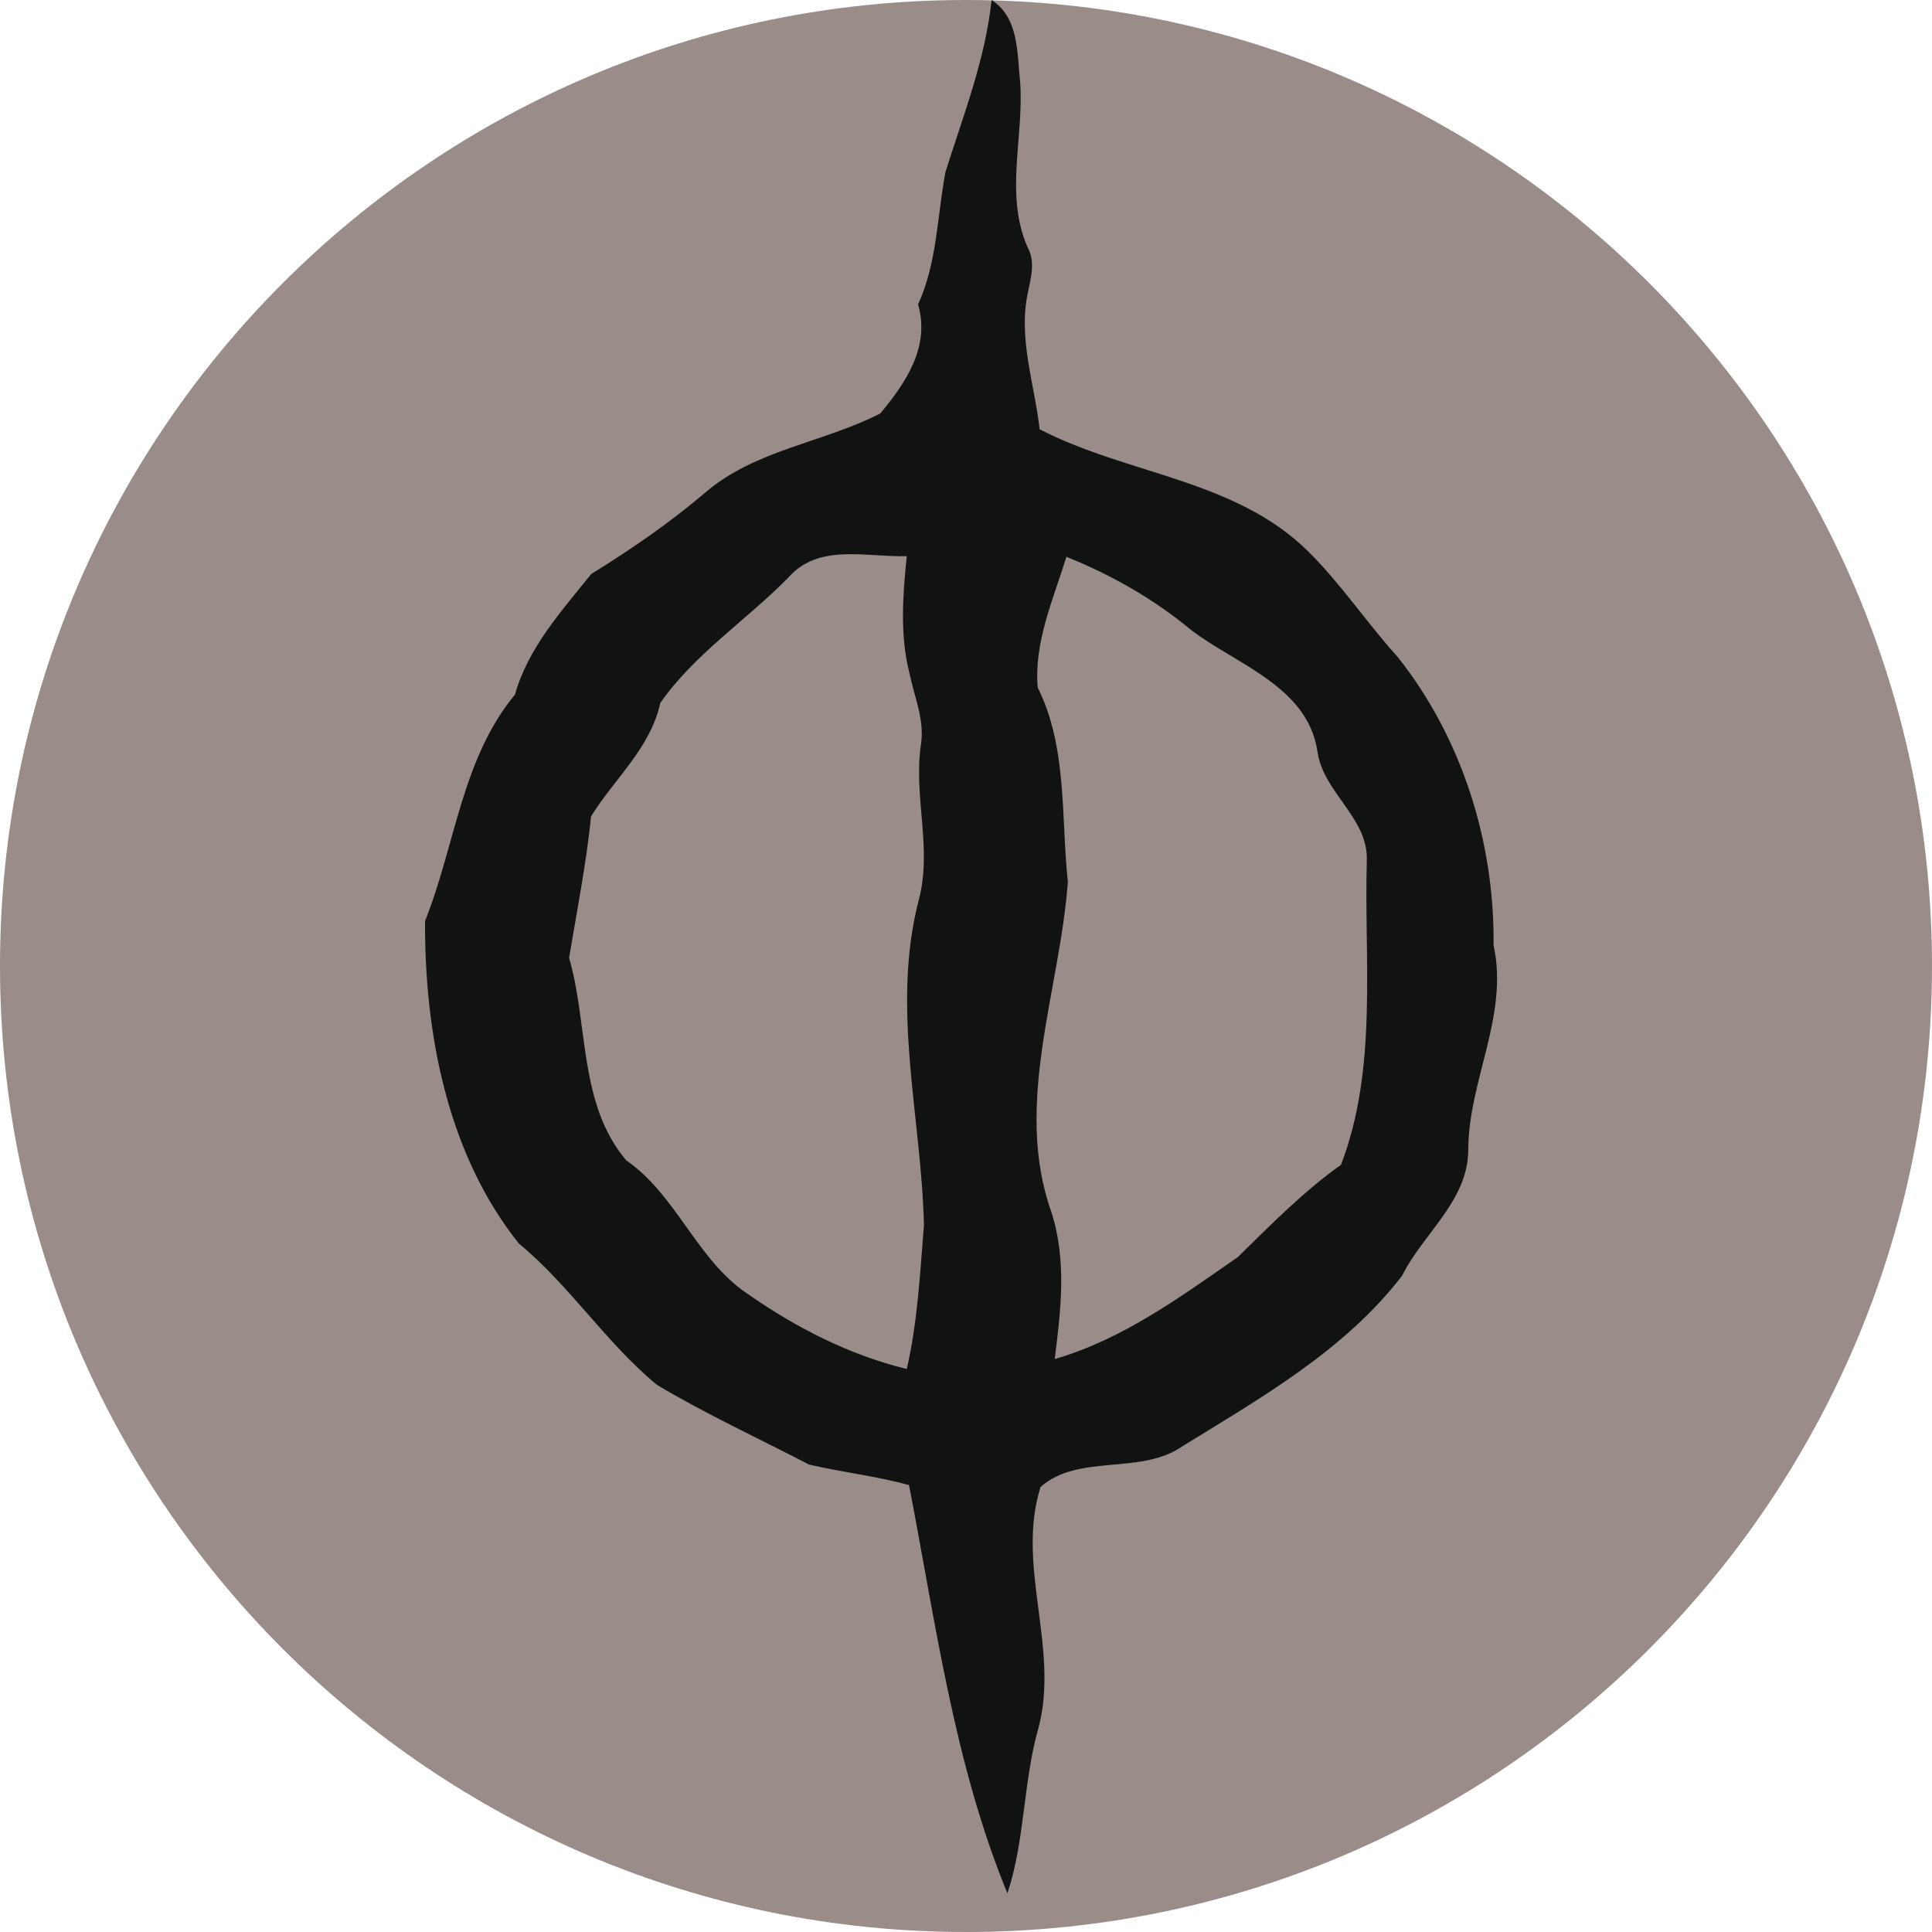
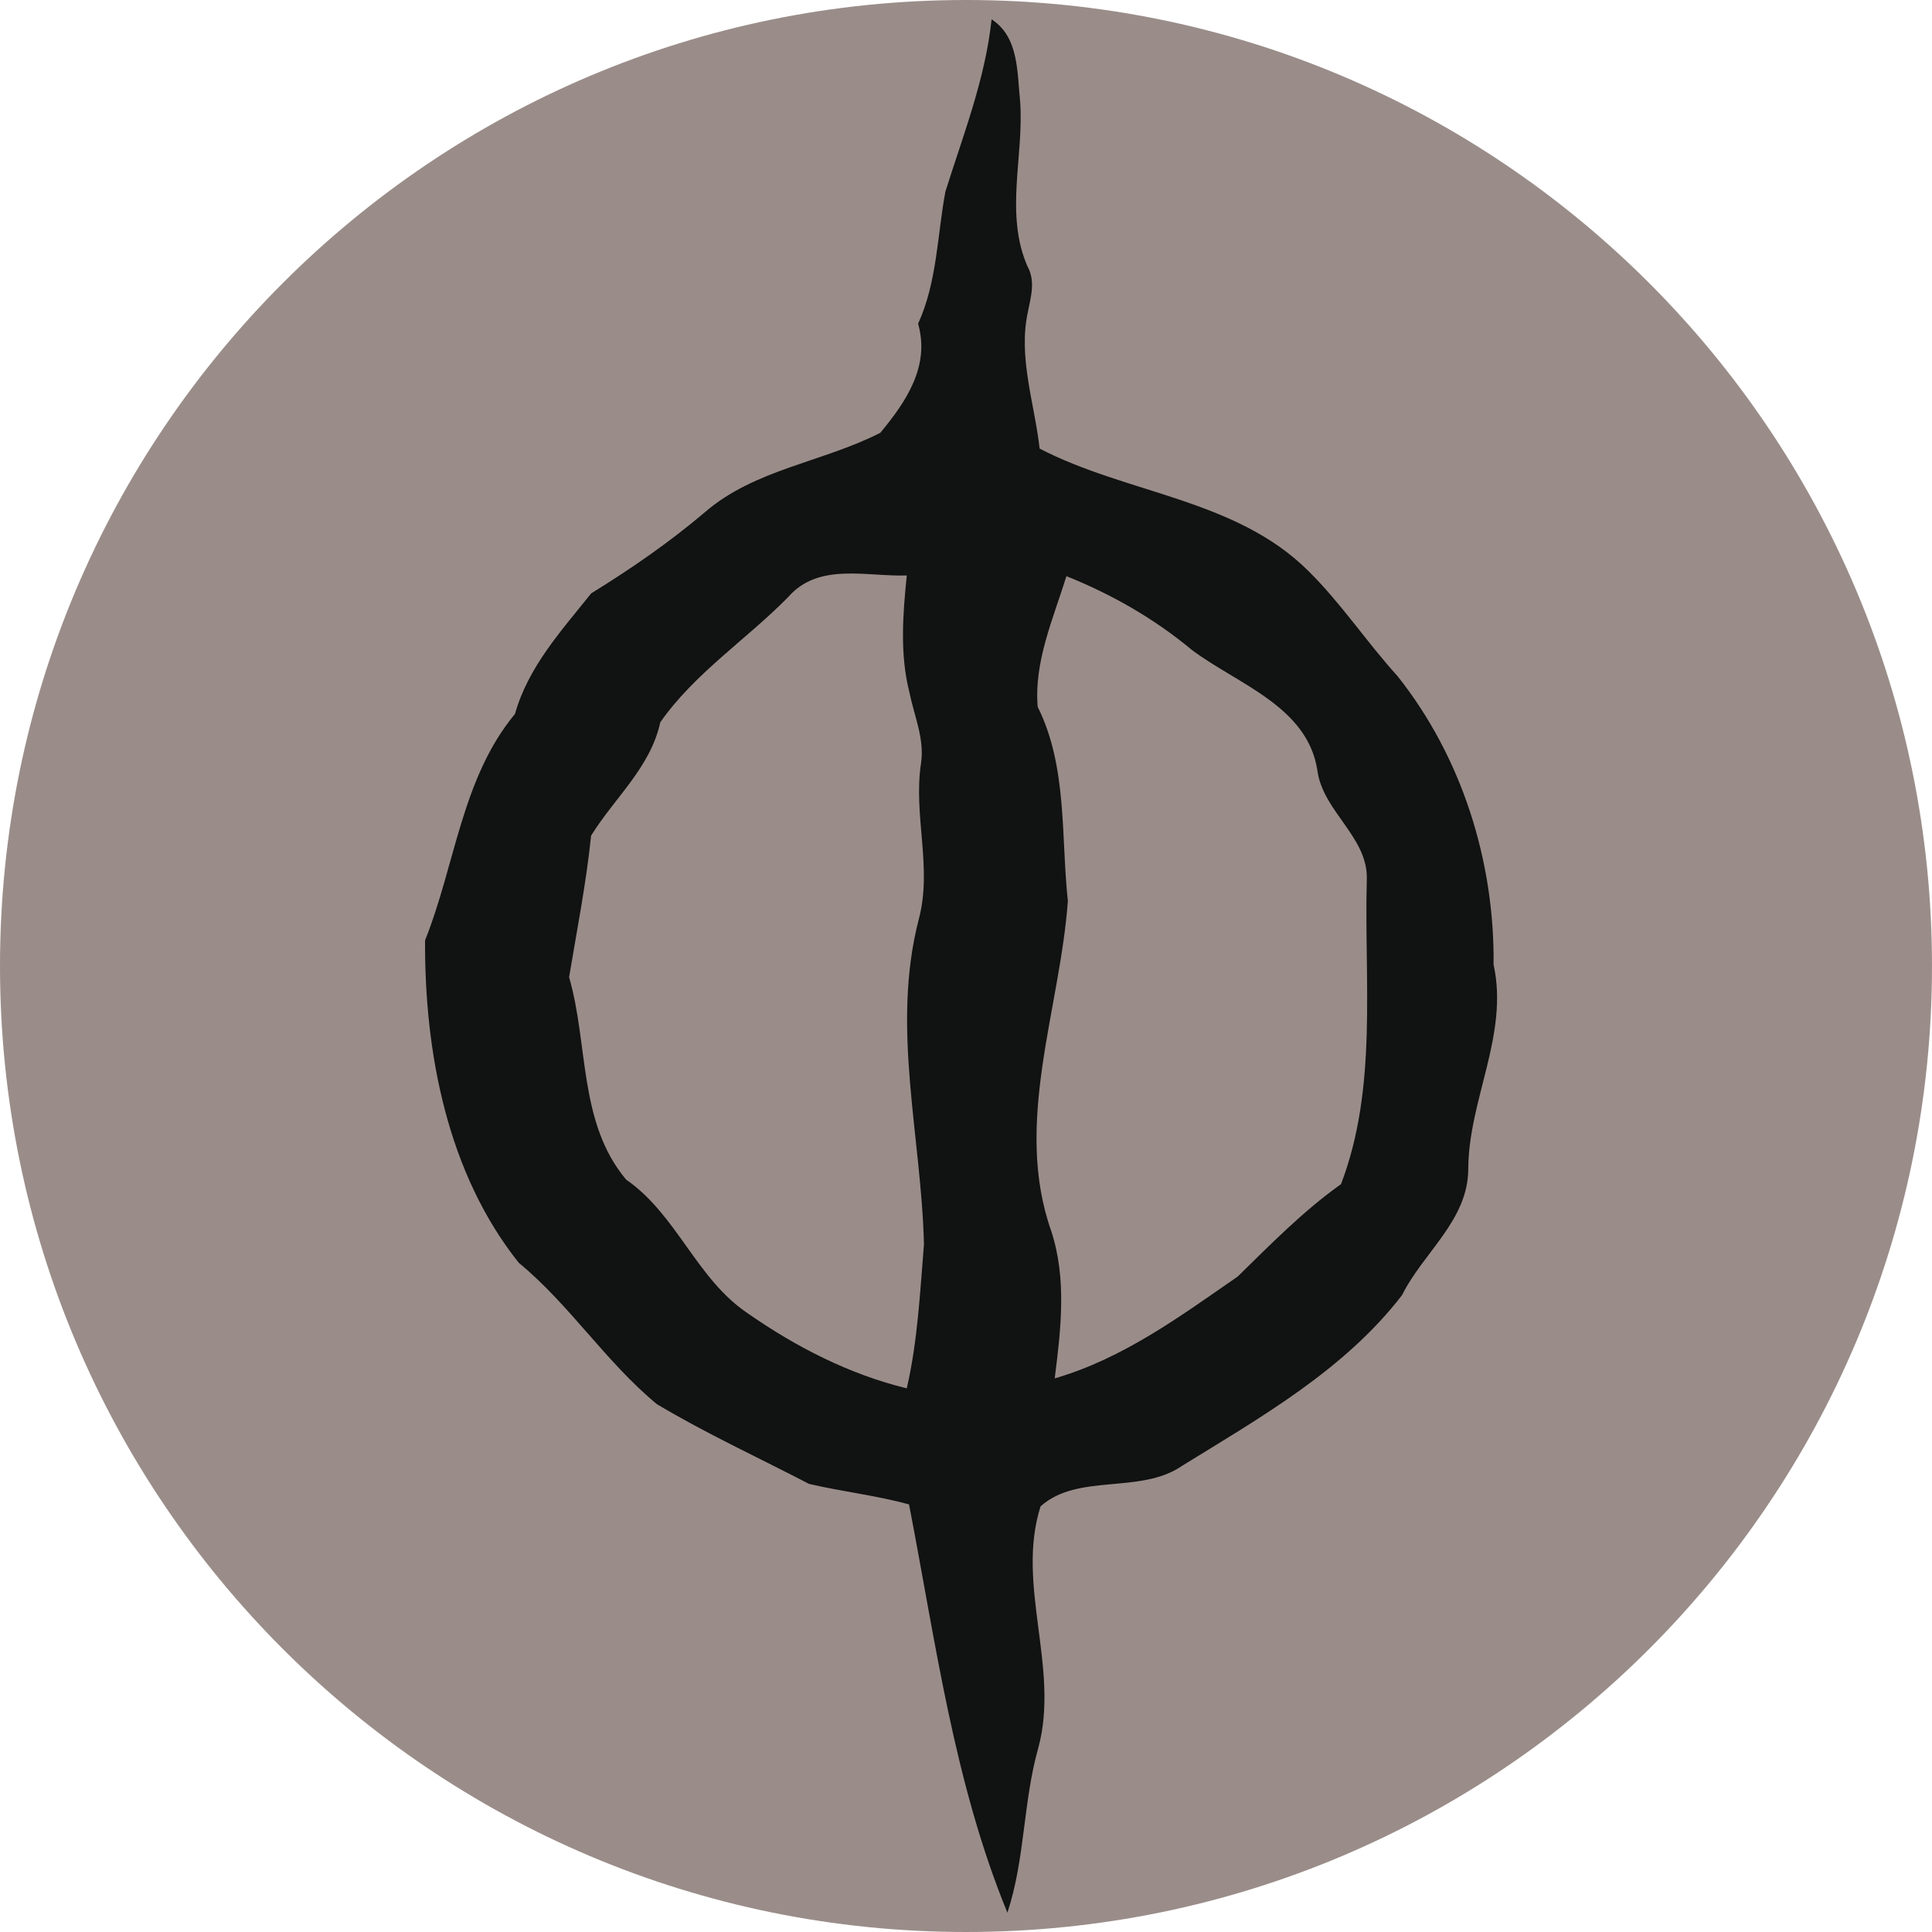
<svg xmlns="http://www.w3.org/2000/svg" viewBox="0 0 100 100">
  <g fill="none">
    <circle fill="#9A8D89" cx="50" cy="50" r="50" />
-     <path d="M77.307 48.927c.059-5.344-1.639-10.738-4.967-14.928-1.607-1.77-2.931-3.787-4.633-5.461-3.755-3.725-9.375-3.973-13.896-6.32-.264-2.357-1.125-4.715-.604-7.094.159-.791.393-1.592-.029-2.348-1.187-2.732-.166-5.699-.377-8.547-.158-1.488-.058-3.309-1.476-4.229-.33 3.098-1.469 5.98-2.392 8.918-.426 2.291-.426 4.676-1.413 6.836.627 2.189-.613 4.031-1.955 5.646-2.968 1.52-6.496 1.881-9.078 4.109-1.84 1.563-3.828 2.932-5.887 4.203-1.545 1.934-3.256 3.797-3.945 6.24-2.762 3.334-3.088 7.811-4.654 11.717-.029 5.799 1.146 12.043 4.85 16.691 2.65 2.188 4.502 5.131 7.149 7.318 2.541 1.518 5.252 2.764 7.875 4.127 1.709.4 3.475.596 5.176 1.061 1.379 7.109 2.322 14.389 5.092 21.133.918-2.768.807-5.736 1.6-8.533 1.119-4.135-1.176-8.439.117-12.5 1.938-1.732 5.17-.607 7.32-2.094 4.092-2.523 8.422-4.98 11.391-8.84 1.105-2.219 3.426-3.877 3.426-6.539.019-3.583 2.109-6.941 1.31-10.566zm-30.373 21.932c-2.965-.721-5.727-2.139-8.213-3.871-2.676-1.783-3.674-5.109-6.314-6.934-2.473-2.949-1.938-6.98-2.951-10.475.406-2.439.885-4.857 1.139-7.326 1.205-1.955 3.066-3.514 3.582-5.869 1.769-2.533 4.459-4.285 6.619-6.48 1.572-1.813 4.074-1.047 6.139-1.119-.204 2-.366 4.07.134 6.041.244 1.213.791 2.408.604 3.676-.414 2.699.598 5.408-.117 8.076-1.443 5.576.131 11.209.268 16.832-.206 2.488-.323 4.998-.89 7.449zm22.477-10.57c-1.963 1.398-3.637 3.111-5.35 4.785-2.979 2.061-5.924 4.24-9.469 5.27.319-2.529.631-5.131-.174-7.607-1.979-5.594.444-11.445.854-17.102-.361-3.363-.017-6.951-1.56-10.049-.201-2.326.806-4.574 1.486-6.764 2.342.936 4.547 2.197 6.496 3.82 2.354 1.766 5.961 2.908 6.488 6.199.268 2.16 2.633 3.467 2.564 5.678-.146 5.256.579 10.752-1.335 15.77z" fill="#111212" />
+     <path d="M77.307 49.928c.059-5.344-1.639-10.738-4.967-14.928-1.607-1.77-2.931-3.787-4.633-5.461-3.755-3.725-9.375-3.973-13.896-6.32-.264-2.357-1.125-4.715-.604-7.094.159-.791.393-1.592-.029-2.348-1.187-2.732-.166-5.699-.377-8.547-.158-1.488-.058-3.309-1.476-4.229-.33 3.098-1.469 5.98-2.392 8.918-.426 2.291-.426 4.676-1.413 6.836.627 2.189-.613 4.031-1.955 5.646-2.968 1.52-6.496 1.881-9.078 4.109-1.84 1.563-3.828 2.932-5.887 4.203-1.545 1.934-3.256 3.797-3.945 6.24-2.762 3.334-3.088 7.811-4.654 11.717-.029 5.799 1.146 12.043 4.85 16.691 2.65 2.188 4.502 5.131 7.149 7.318 2.541 1.518 5.252 2.764 7.875 4.127 1.709.4 3.475.596 5.176 1.061 1.379 7.109 2.322 14.389 5.092 21.133.918-2.768.807-5.736 1.6-8.533 1.119-4.135-1.176-8.439.117-12.5 1.938-1.732 5.17-.607 7.32-2.094 4.092-2.523 8.422-4.98 11.391-8.84 1.105-2.219 3.426-3.877 3.426-6.539.019-3.583 2.109-6.941 1.31-10.566zm-30.373 21.932c-2.965-.721-5.727-2.139-8.213-3.871-2.676-1.783-3.674-5.109-6.314-6.934-2.473-2.949-1.938-6.98-2.951-10.475.406-2.439.885-4.857 1.139-7.326 1.205-1.955 3.066-3.514 3.582-5.869 1.769-2.533 4.459-4.285 6.619-6.48 1.572-1.813 4.074-1.047 6.139-1.119-.204 2-.366 4.07.134 6.041.244 1.213.791 2.408.604 3.676-.414 2.699.598 5.408-.117 8.076-1.443 5.576.131 11.209.268 16.832-.206 2.488-.323 4.998-.89 7.449zm22.477-10.57c-1.963 1.398-3.637 3.111-5.35 4.785-2.979 2.061-5.924 4.24-9.469 5.27.319-2.529.631-5.131-.174-7.607-1.979-5.594.444-11.445.854-17.102-.361-3.363-.017-6.951-1.56-10.049-.201-2.326.806-4.574 1.486-6.764 2.342.936 4.547 2.197 6.496 3.82 2.354 1.766 5.961 2.908 6.488 6.199.268 2.16 2.633 3.467 2.564 5.678-.146 5.256.579 10.752-1.335 15.77z" fill="#111212" />
  </g>
</svg>
